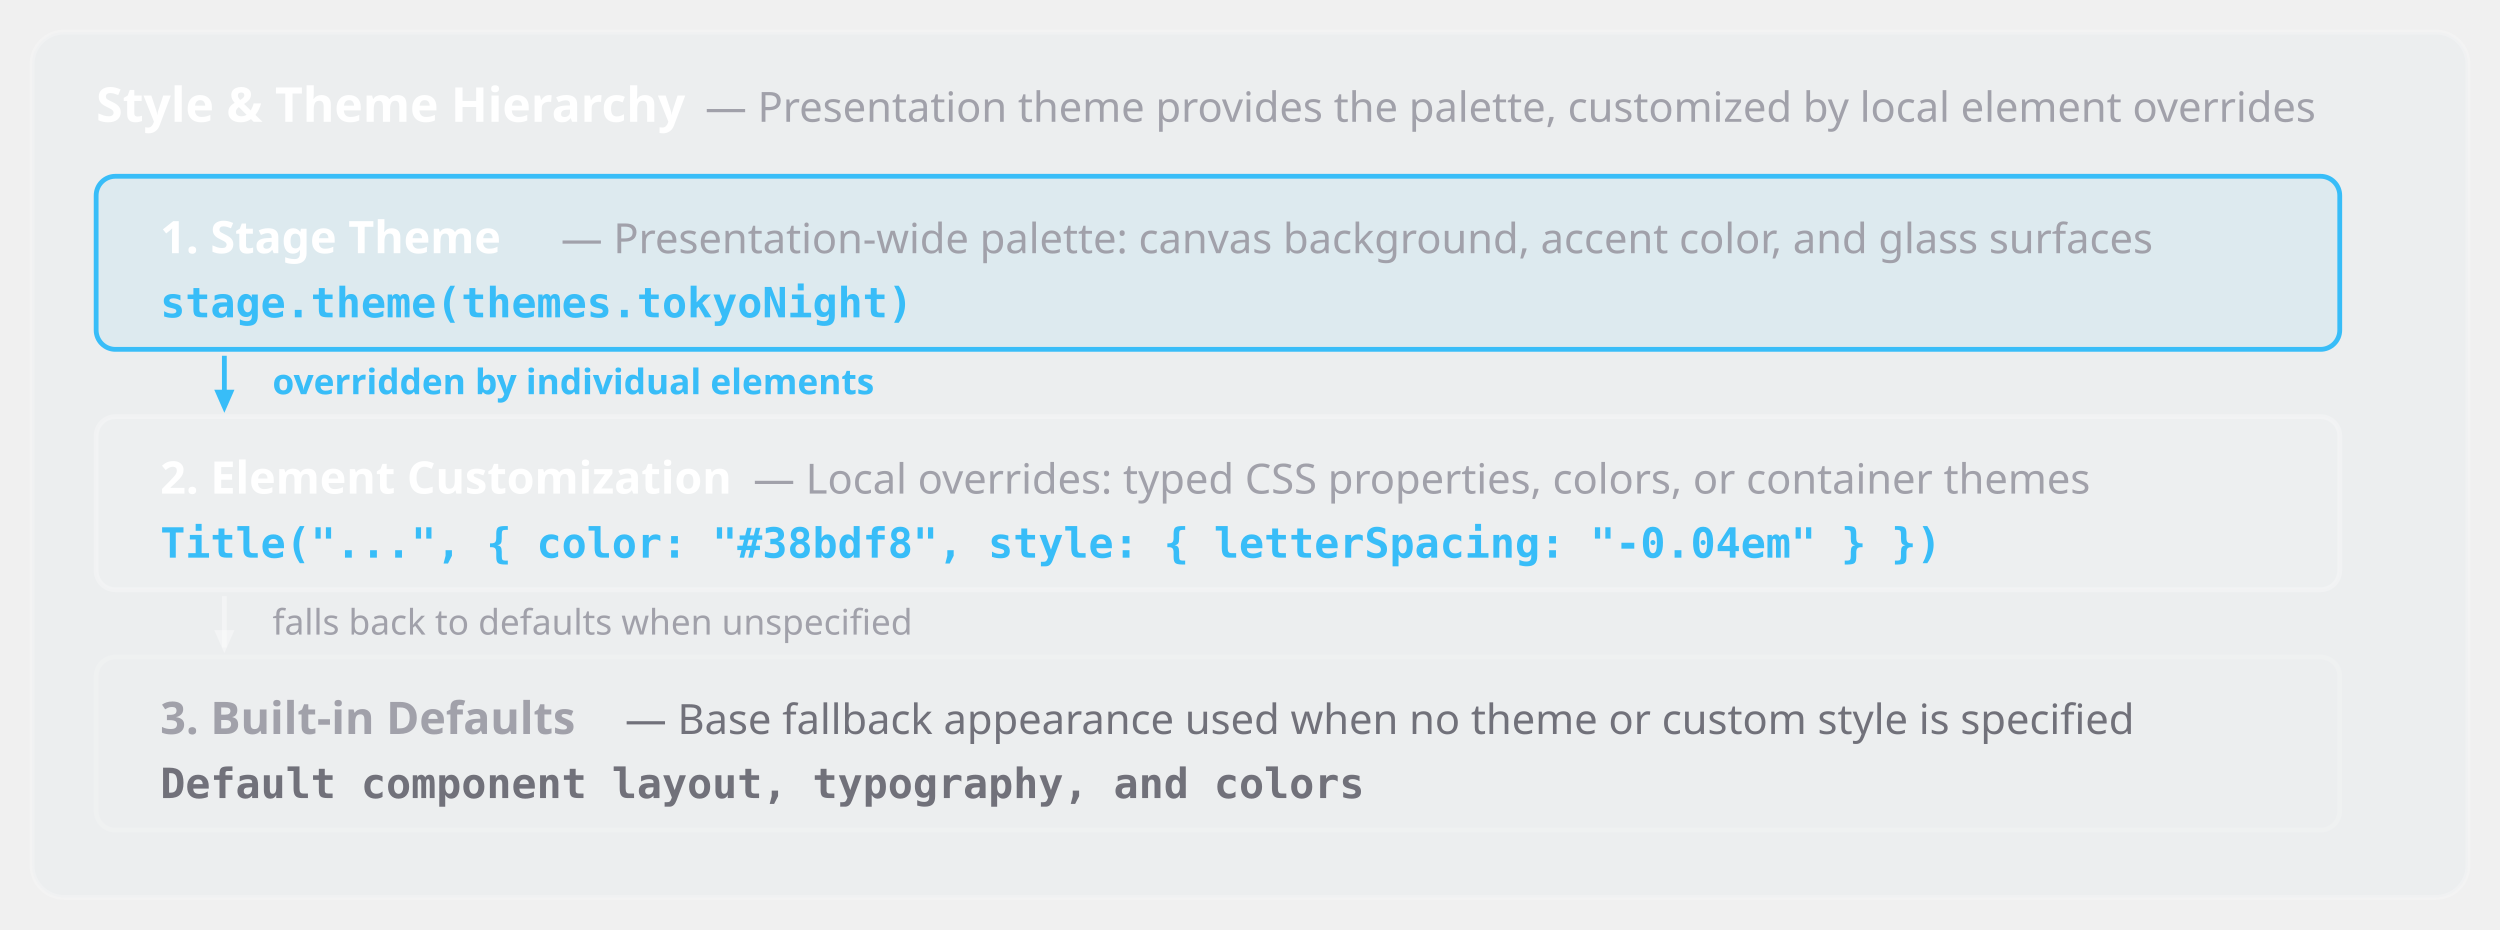
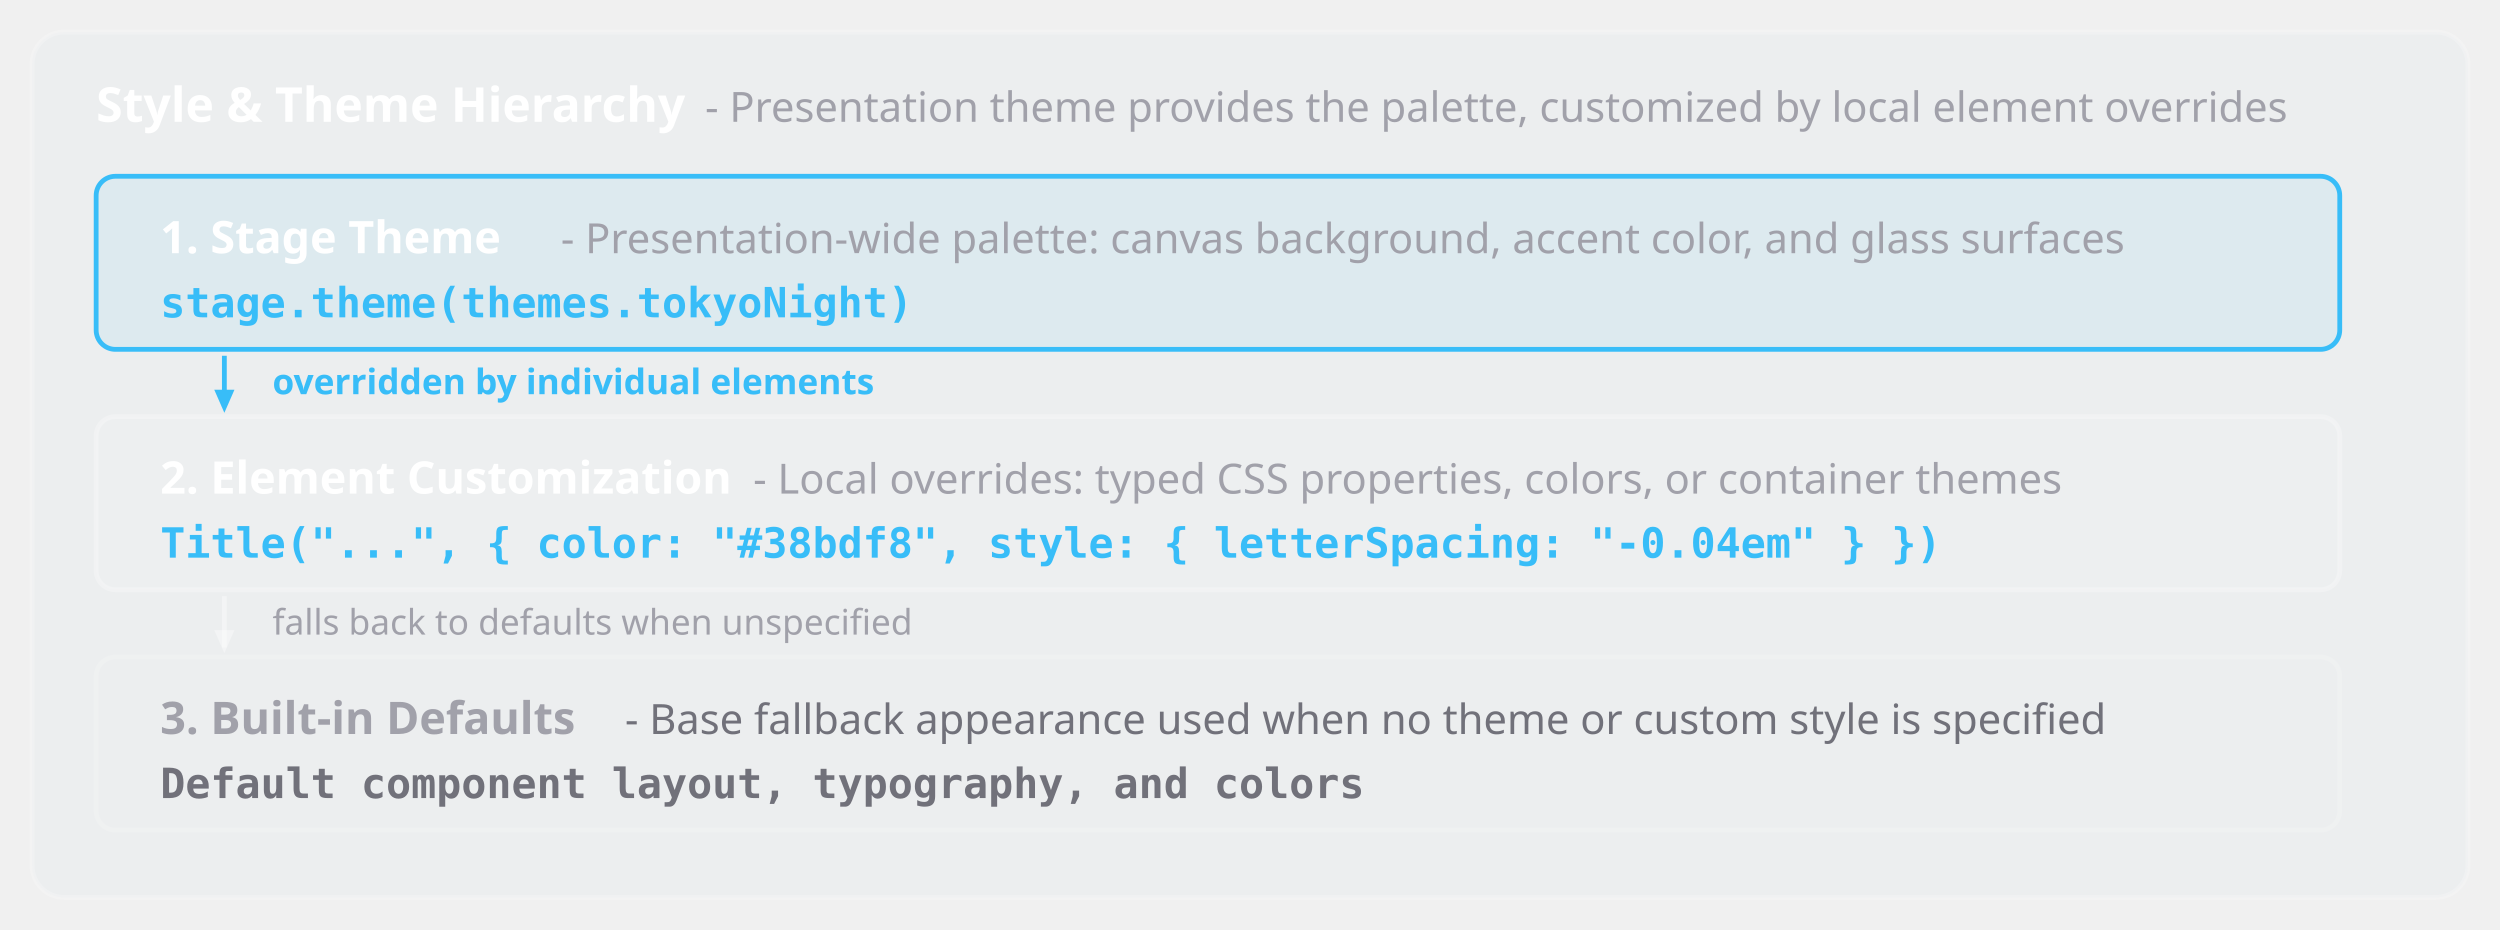
<svg xmlns="http://www.w3.org/2000/svg" role="img" aria-label="StageRoutine Style and Theme Hierarchy" viewBox="0 0 780 290" width="100%">
  <defs>
    <marker id="inherit-arrow" viewBox="0 0 10 10" refX="6" refY="5" markerWidth="6" markerHeight="6" orient="auto-start-reverse">
      <path d="M 0 1.5 L 8 5 L 0 8.5 z" fill="#38bdf8" />
    </marker>
    <marker id="inherit-arrow-muted" viewBox="0 0 10 10" refX="6" refY="5" markerWidth="6" markerHeight="6" orient="auto-start-reverse">
      <path d="M 0 1.5 L 8 5 L 0 8.5 z" fill="rgba(255, 255, 255, 0.35)" />
    </marker>
  </defs>
  <rect x="10" y="10" width="760" height="270" rx="10" fill="rgba(56, 189, 248, 0.02)" stroke="rgba(255, 255, 255, 0.2)" stroke-width="1.5" />
  <text x="30" y="38" fill="#ffffff" font-size="15" font-weight="700" font-family="system-ui, sans-serif">Style &amp; Theme Hierarchy</text>
-   <text x="220" y="38" fill="#a1a1aa" font-size="13" font-weight="500" font-family="system-ui, sans-serif">— Presentation theme provides the palette, customized by local element overrides</text>
+   <text x="220" y="38" fill="#a1a1aa" font-size="13" font-weight="500" font-family="system-ui, sans-serif">- Presentation theme provides the palette, customized by local element overrides</text>
  <g transform="translate(30, 55)">
    <rect x="0" y="0" width="700" height="54" rx="6" fill="rgba(56, 189, 248, 0.08)" stroke="#38bdf8" stroke-width="1.5" />
    <text x="20" y="24" fill="#ffffff" font-size="14" font-weight="700" font-family="system-ui, sans-serif">1. Stage Theme</text>
-     <text x="145" y="24" fill="#a1a1aa" font-size="13" font-family="system-ui, sans-serif">— Presentation-wide palette: canvas background, accent color, and glass surfaces</text>
+     <text x="145" y="24" fill="#a1a1aa" font-size="13" font-family="system-ui, sans-serif">- Presentation-wide palette: canvas background, accent color, and glass surfaces</text>
    <text x="20" y="44" fill="#38bdf8" font-size="13" font-weight="600" font-family="JetBrains Mono, monospace">stage.theme(themes.tokyoNight)</text>
  </g>
  <line x1="70" y1="111" x2="70" y2="127" stroke="#38bdf8" stroke-width="1.5" marker-end="url(#inherit-arrow)" />
  <text x="85" y="123" fill="#38bdf8" font-size="11" font-weight="600" font-family="system-ui, sans-serif">overridden by individual elements</text>
  <g transform="translate(30, 130)">
    <rect x="0" y="0" width="700" height="54" rx="6" fill="rgba(255, 255, 255, 0.04)" stroke="rgba(255, 255, 255, 0.25)" stroke-width="1.5" />
    <text x="20" y="24" fill="#ffffff" font-size="14" font-weight="700" font-family="system-ui, sans-serif">2. Element Customization</text>
-     <text x="205" y="24" fill="#a1a1aa" font-size="13" font-family="system-ui, sans-serif">— Local overrides: typed CSS properties, colors, or container themes</text>
+     <text x="205" y="24" fill="#a1a1aa" font-size="13" font-family="system-ui, sans-serif">- Local overrides: typed CSS properties, colors, or container themes</text>
    <text x="20" y="44" fill="#38bdf8" font-size="13" font-weight="600" font-family="JetBrains Mono, monospace">Title("...", { color: "#38bdf8", style: { letterSpacing: "-0.04em" } })</text>
  </g>
  <line x1="70" y1="186" x2="70" y2="202" stroke="rgba(255, 255, 255, 0.35)" stroke-width="1.5" marker-end="url(#inherit-arrow-muted)" />
  <text x="85" y="198" fill="#a1a1aa" font-size="11" font-weight="500" font-family="system-ui, sans-serif">falls back to defaults when unspecified</text>
  <g transform="translate(30, 205)">
    <rect x="0" y="0" width="700" height="54" rx="6" fill="rgba(255, 255, 255, 0.02)" stroke="rgba(255, 255, 255, 0.15)" stroke-width="1.5" />
    <text x="20" y="24" fill="#a1a1aa" font-size="14" font-weight="700" font-family="system-ui, sans-serif">3. Built-in Defaults</text>
-     <text x="165" y="24" fill="#71717a" font-size="13" font-family="system-ui, sans-serif">— Base fallback appearance used when no theme or custom style is specified</text>
+     <text x="165" y="24" fill="#71717a" font-size="13" font-family="system-ui, sans-serif">- Base fallback appearance used when no theme or custom style is specified</text>
    <text x="20" y="44" fill="#71717a" font-size="13" font-weight="600" font-family="JetBrains Mono, monospace">Default component layout, typography, and colors</text>
  </g>
</svg>
